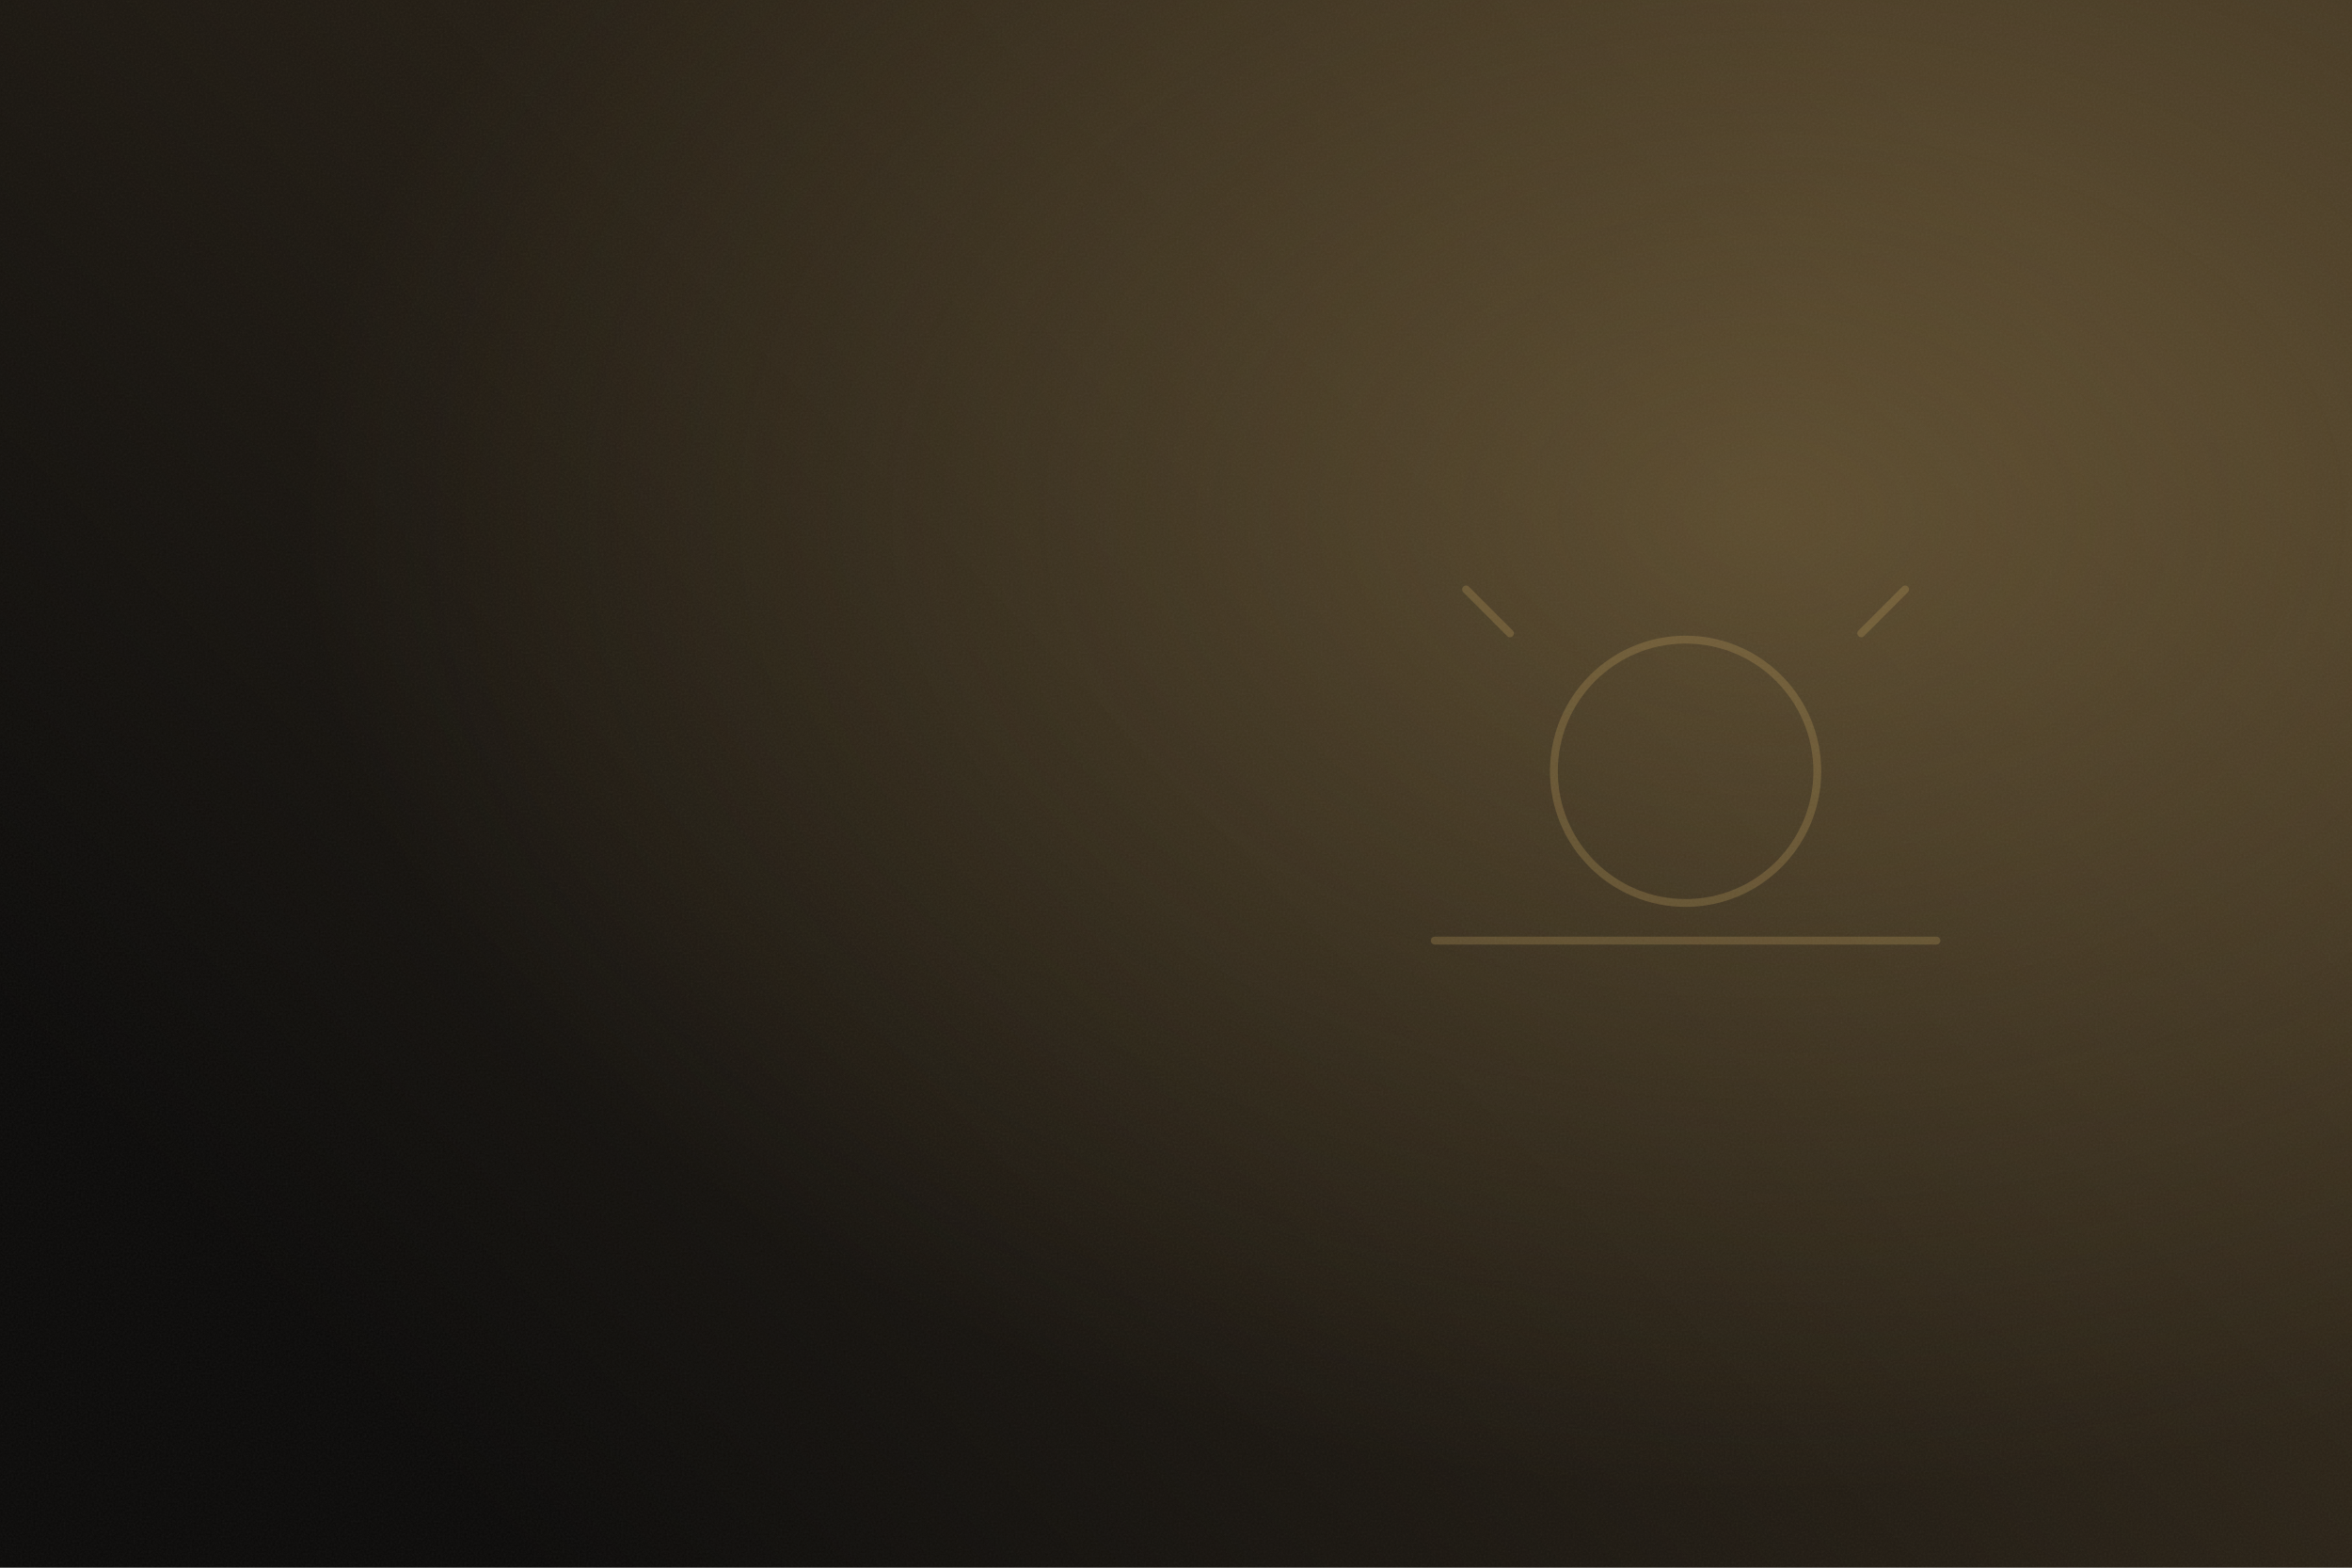
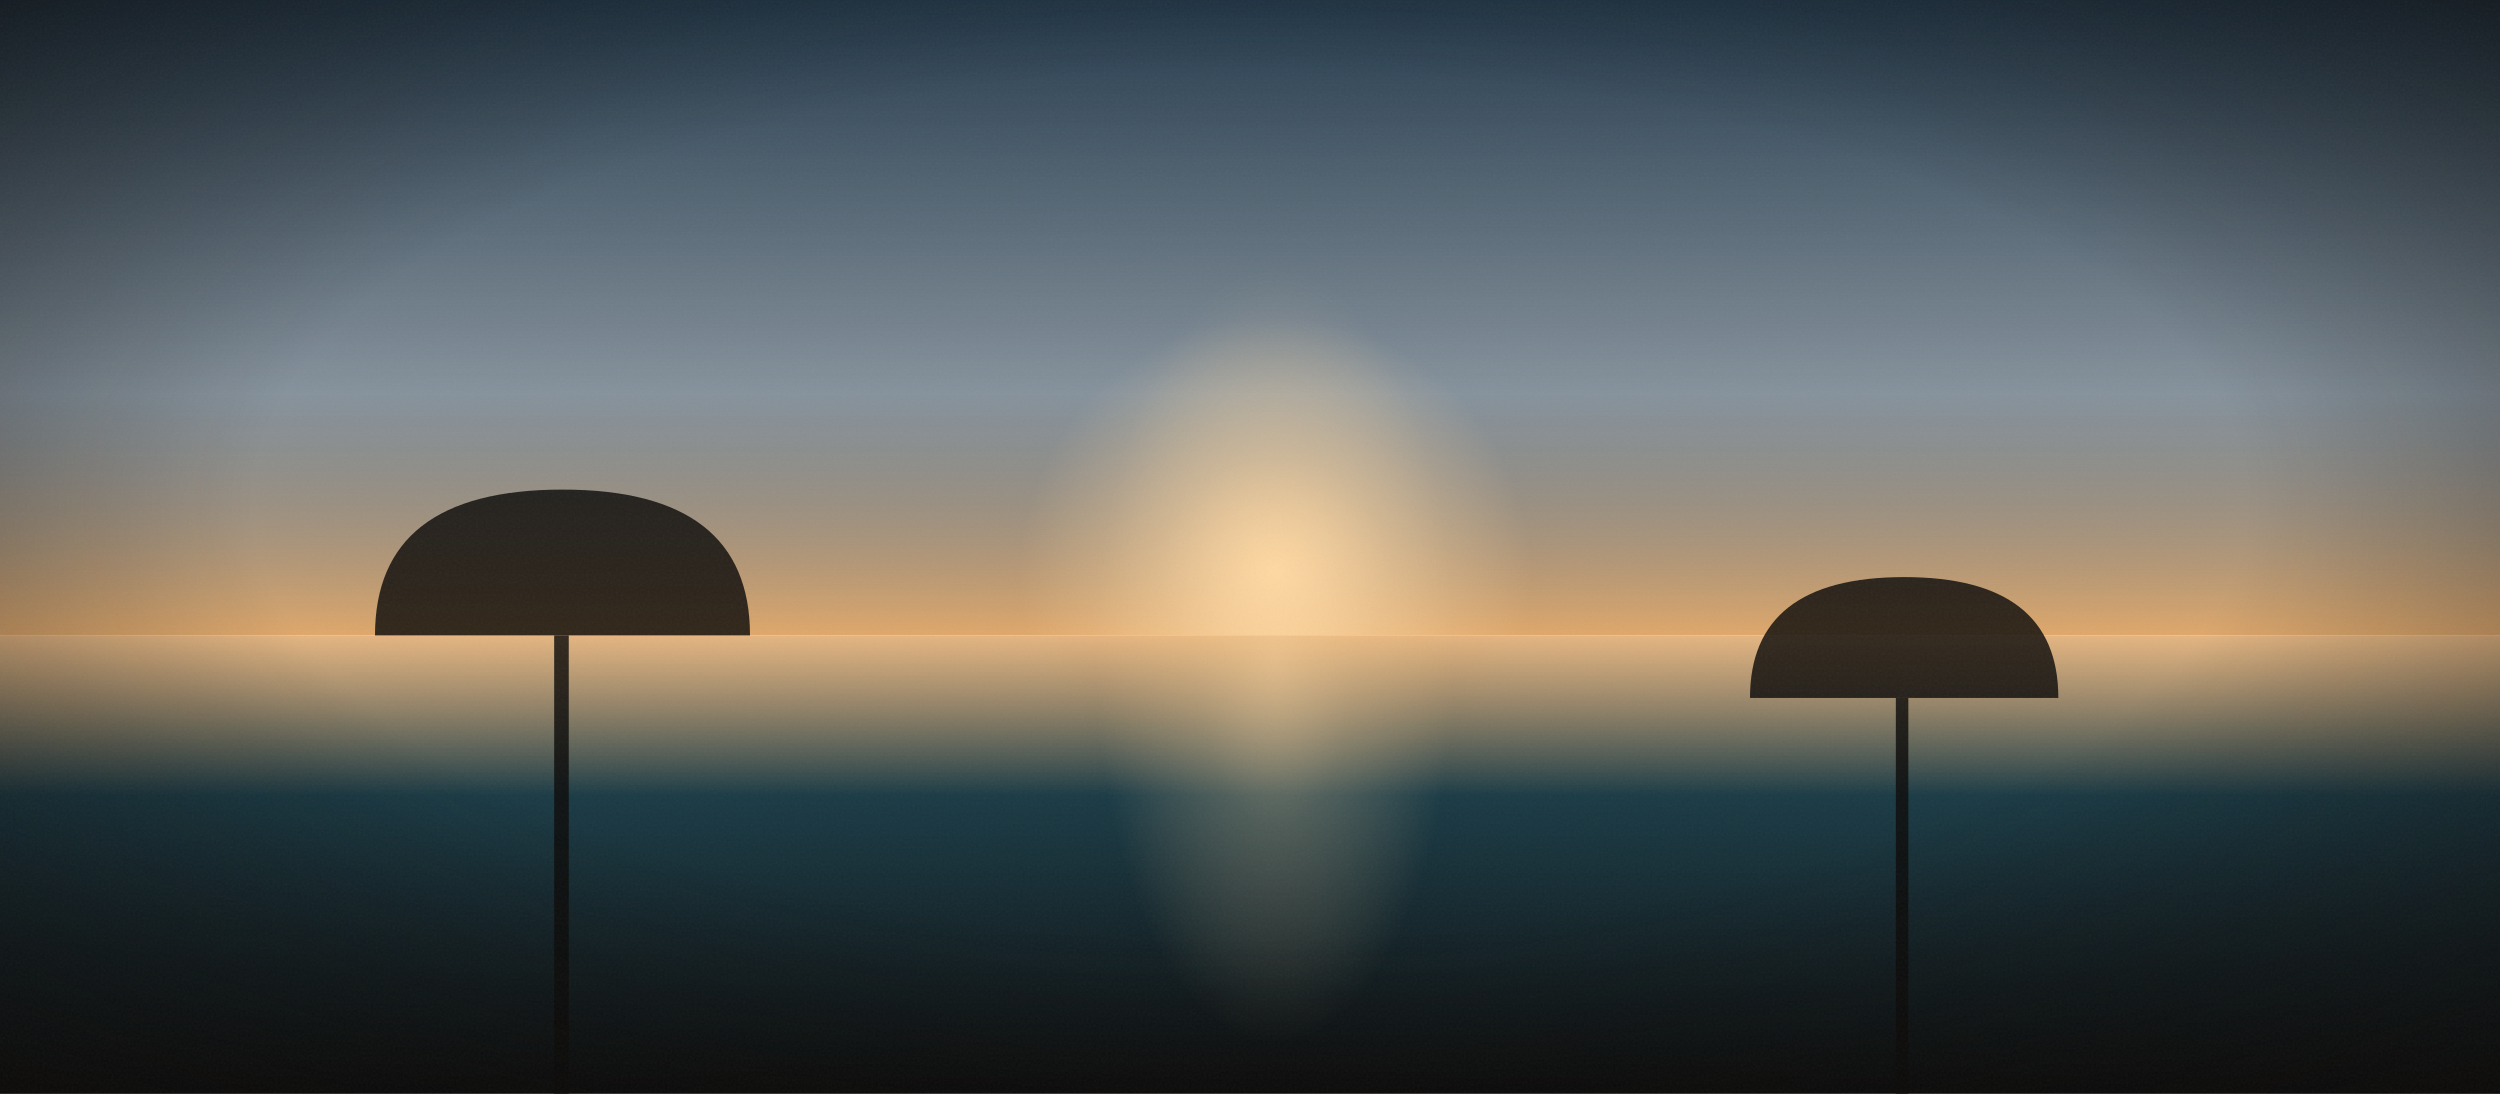
- <svg xmlns="http://www.w3.org/2000/svg" viewBox="0 0 1200 800" role="img" aria-label="beachclub">
+ <svg xmlns="http://www.w3.org/2000/svg" viewBox="0 0 1200 525" preserveAspectRatio="xMidYMid slice">
  <defs>
-     <linearGradient id="g" gradientTransform="rotate(148 .5 .5)">
-       <stop offset="0" stop-color="#3a2f1e" />
+     <linearGradient id="sky" x1="0" y1="0" x2="0" y2="1">
+       <stop offset="0" stop-color="#22384a" />
+       <stop offset=".62" stop-color="#22384a" stop-opacity=".55" />
+       <stop offset="1" stop-color="#e0a86a" />
+     </linearGradient>
+     <linearGradient id="ground" x1="0" y1="0" x2="0" y2="1">
+       <stop offset="0" stop-color="#e0a86a" stop-opacity=".85" />
+       <stop offset=".35" stop-color="#1a3a45" />
      <stop offset="1" stop-color="#0b0a09" />
    </linearGradient>
-     <radialGradient id="w" cx="75%" cy="33%" r="62%">
-       <stop offset="0" stop-color="#c2a15f" stop-opacity=".30" />
-       <stop offset="1" stop-color="#c2a15f" stop-opacity="0" />
+     <radialGradient id="sun" cx="50%" cy="50%" r="50%">
+       <stop offset="0" stop-color="#ffd8a2" />
+       <stop offset=".45" stop-color="#ffd8a2" stop-opacity=".45" />
+       <stop offset="1" stop-color="#ffd8a2" stop-opacity="0" />
    </radialGradient>
-     <filter id="n">
-       <feTurbulence type="fractalNoise" baseFrequency=".9" numOctaves="3" />
+     <radialGradient id="vig" cx="50%" cy="46%" r="72%">
+       <stop offset=".55" stop-color="#0b0a09" stop-opacity="0" />
+       <stop offset="1" stop-color="#0b0a09" stop-opacity=".72" />
+     </radialGradient>
+     <filter id="grain">
+       <feTurbulence type="fractalNoise" baseFrequency=".85" numOctaves="3" />
      <feColorMatrix type="saturate" values="0" />
    </filter>
  </defs>
-   <rect width="1200" height="800" fill="url(#g)" />
-   <rect width="1200" height="800" fill="url(#w)" />
-   <g transform="translate(700 240) scale(1.6)" fill="none" stroke="#c2a15f" stroke-opacity=".27" stroke-width="2.5" stroke-linecap="round" stroke-linejoin="round">
-     <circle cx="100" cy="96" r="42" />
-     <path d="M20 150h160M44 52 30 38M156 52l14-14" />
+   <rect width="1200" height="305" fill="url(#sky)" />
+   <circle cx="612" cy="275" r="123" fill="url(#sun)" />
+   <rect y="305" width="1200" height="220" fill="url(#ground)" />
+   <ellipse cx="612" cy="315" rx="86.1" ry="184.5" fill="url(#sun)" opacity=".5" />
+   <g fill="#0b0a09" fill-opacity=".82">
+     <path d="M180 305 q0 -70 90 -70 q90 0 90 70z" />
+     <rect x="266" y="305" width="7" height="495" />
+     <path d="M840 335 q0 -58 74 -58 q74 0 74 58z" />
+     <rect x="910" y="335" width="6" height="465" />
  </g>
-   <rect width="1200" height="800" filter="url(#n)" opacity=".055" />
+   <rect width="1200" height="525" fill="url(#vig)" />
+   <rect width="1200" height="525" filter="url(#grain)" opacity=".05" />
</svg>
